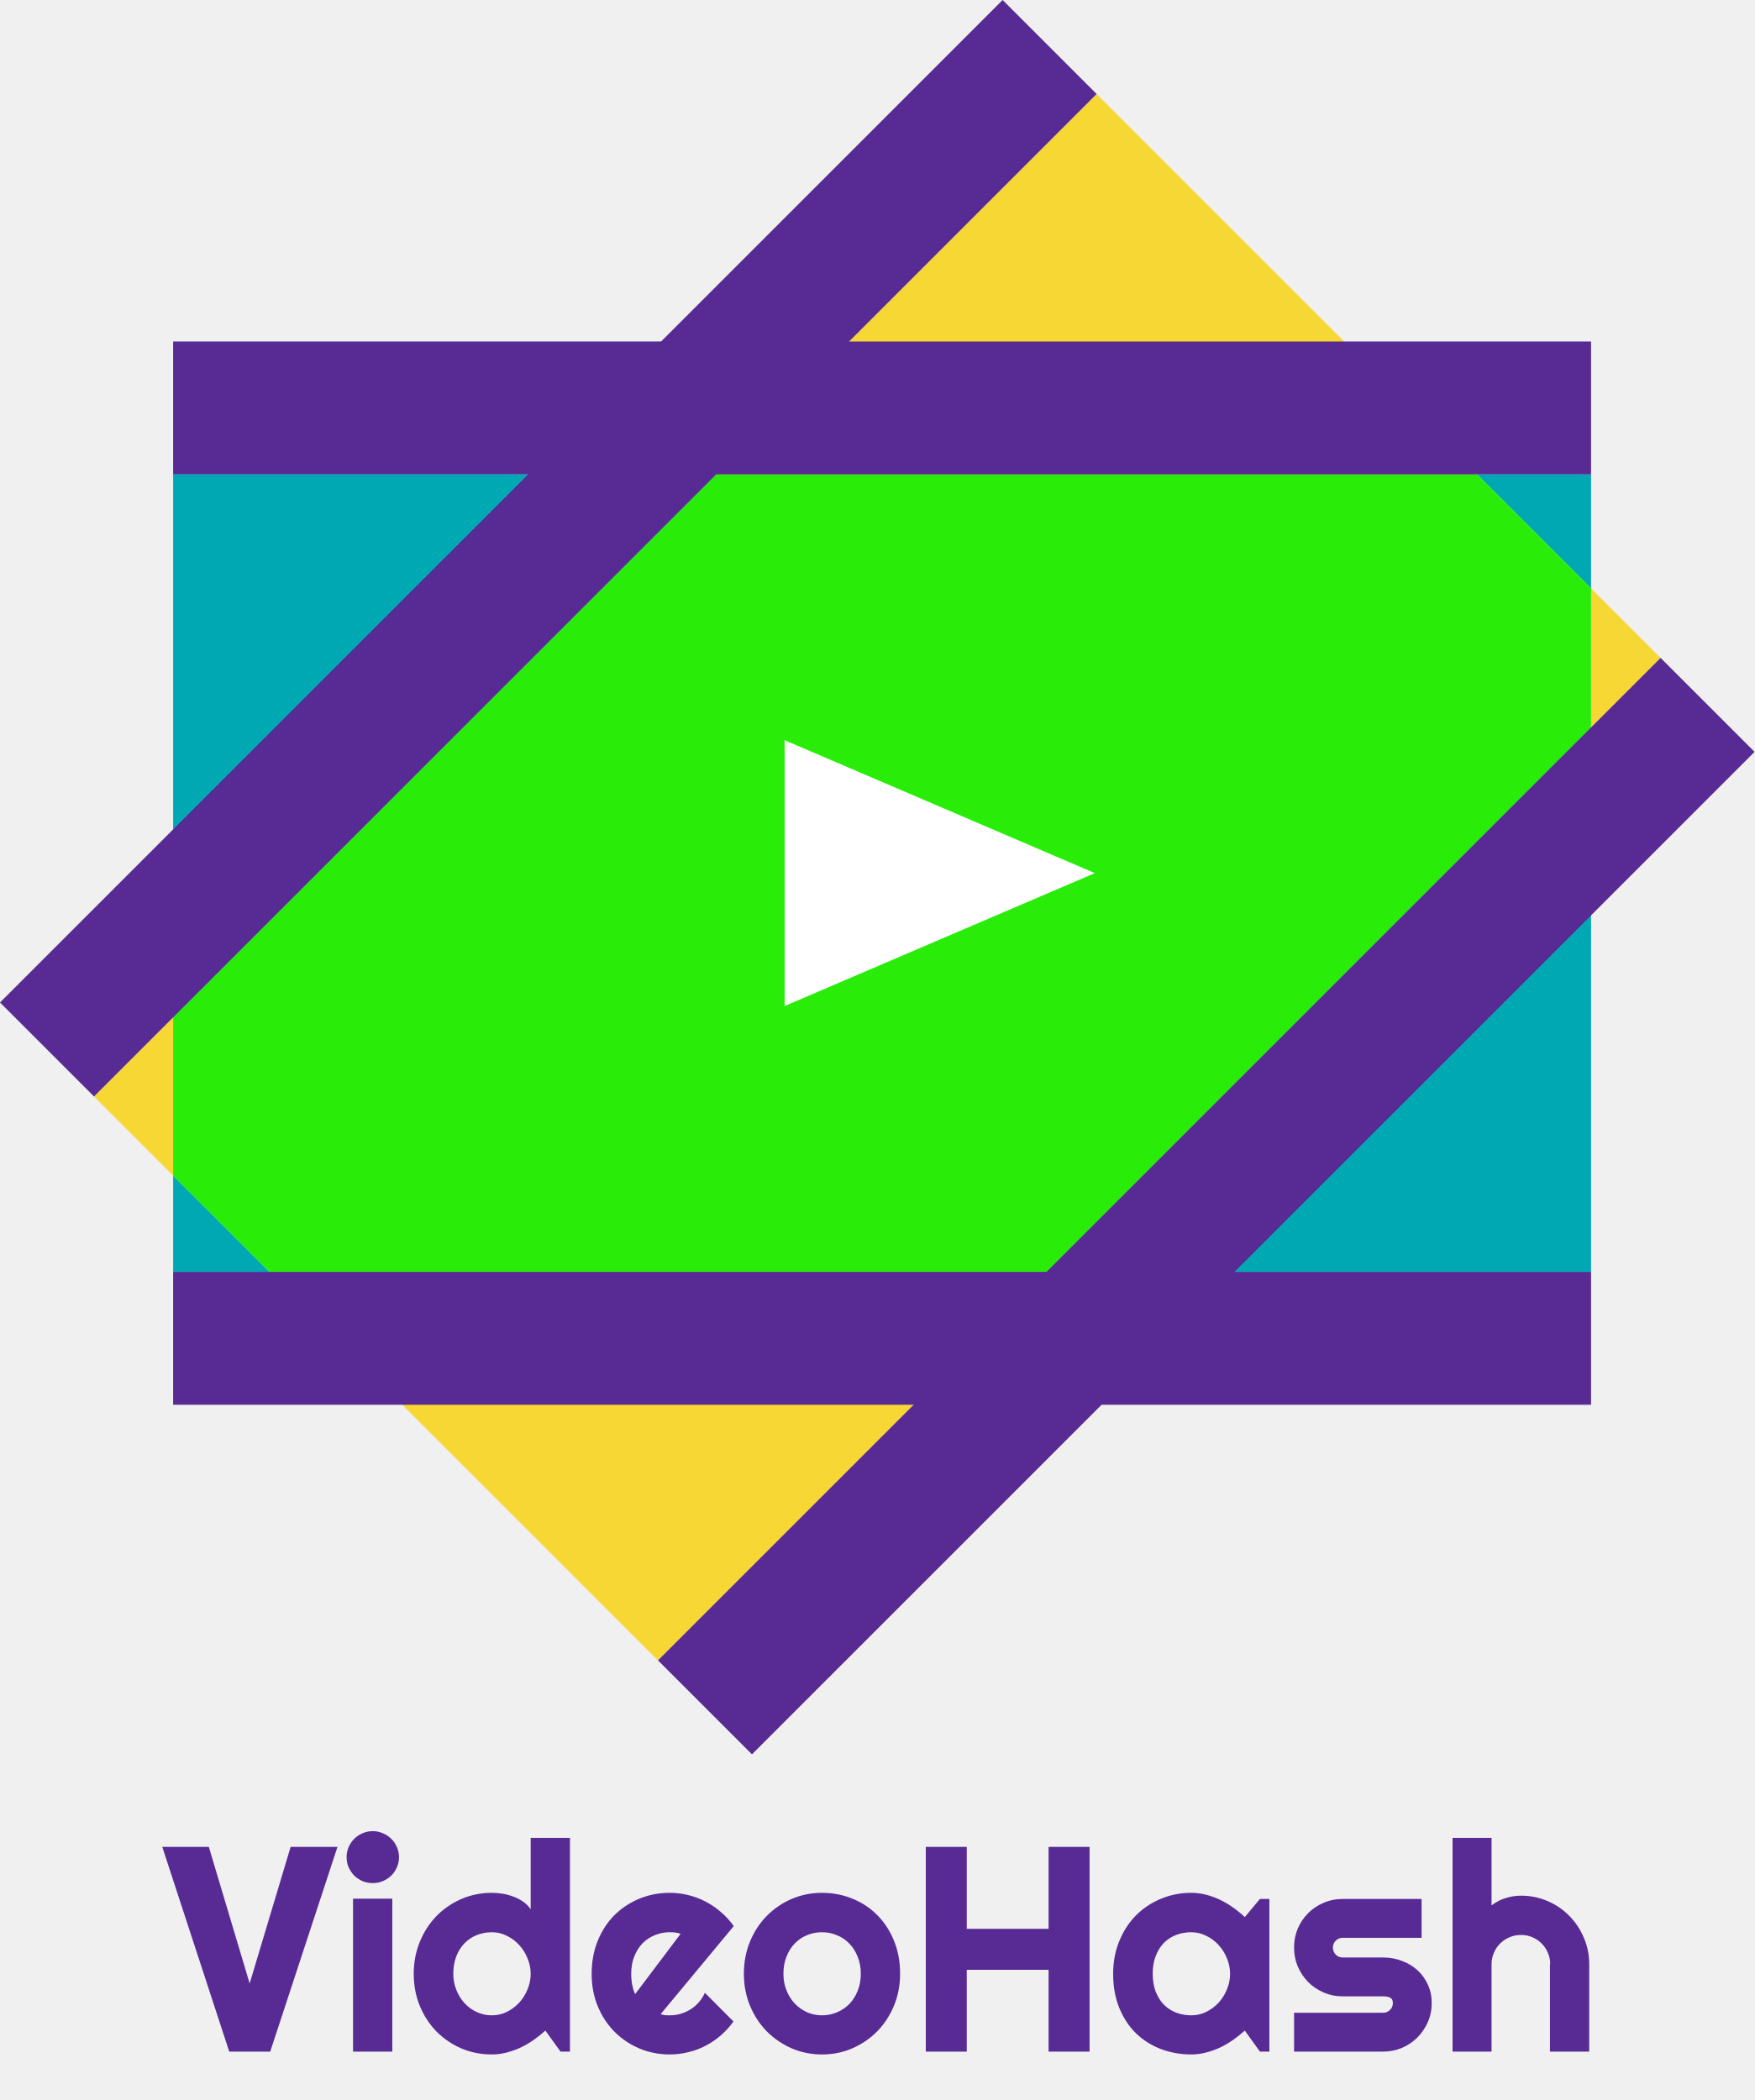
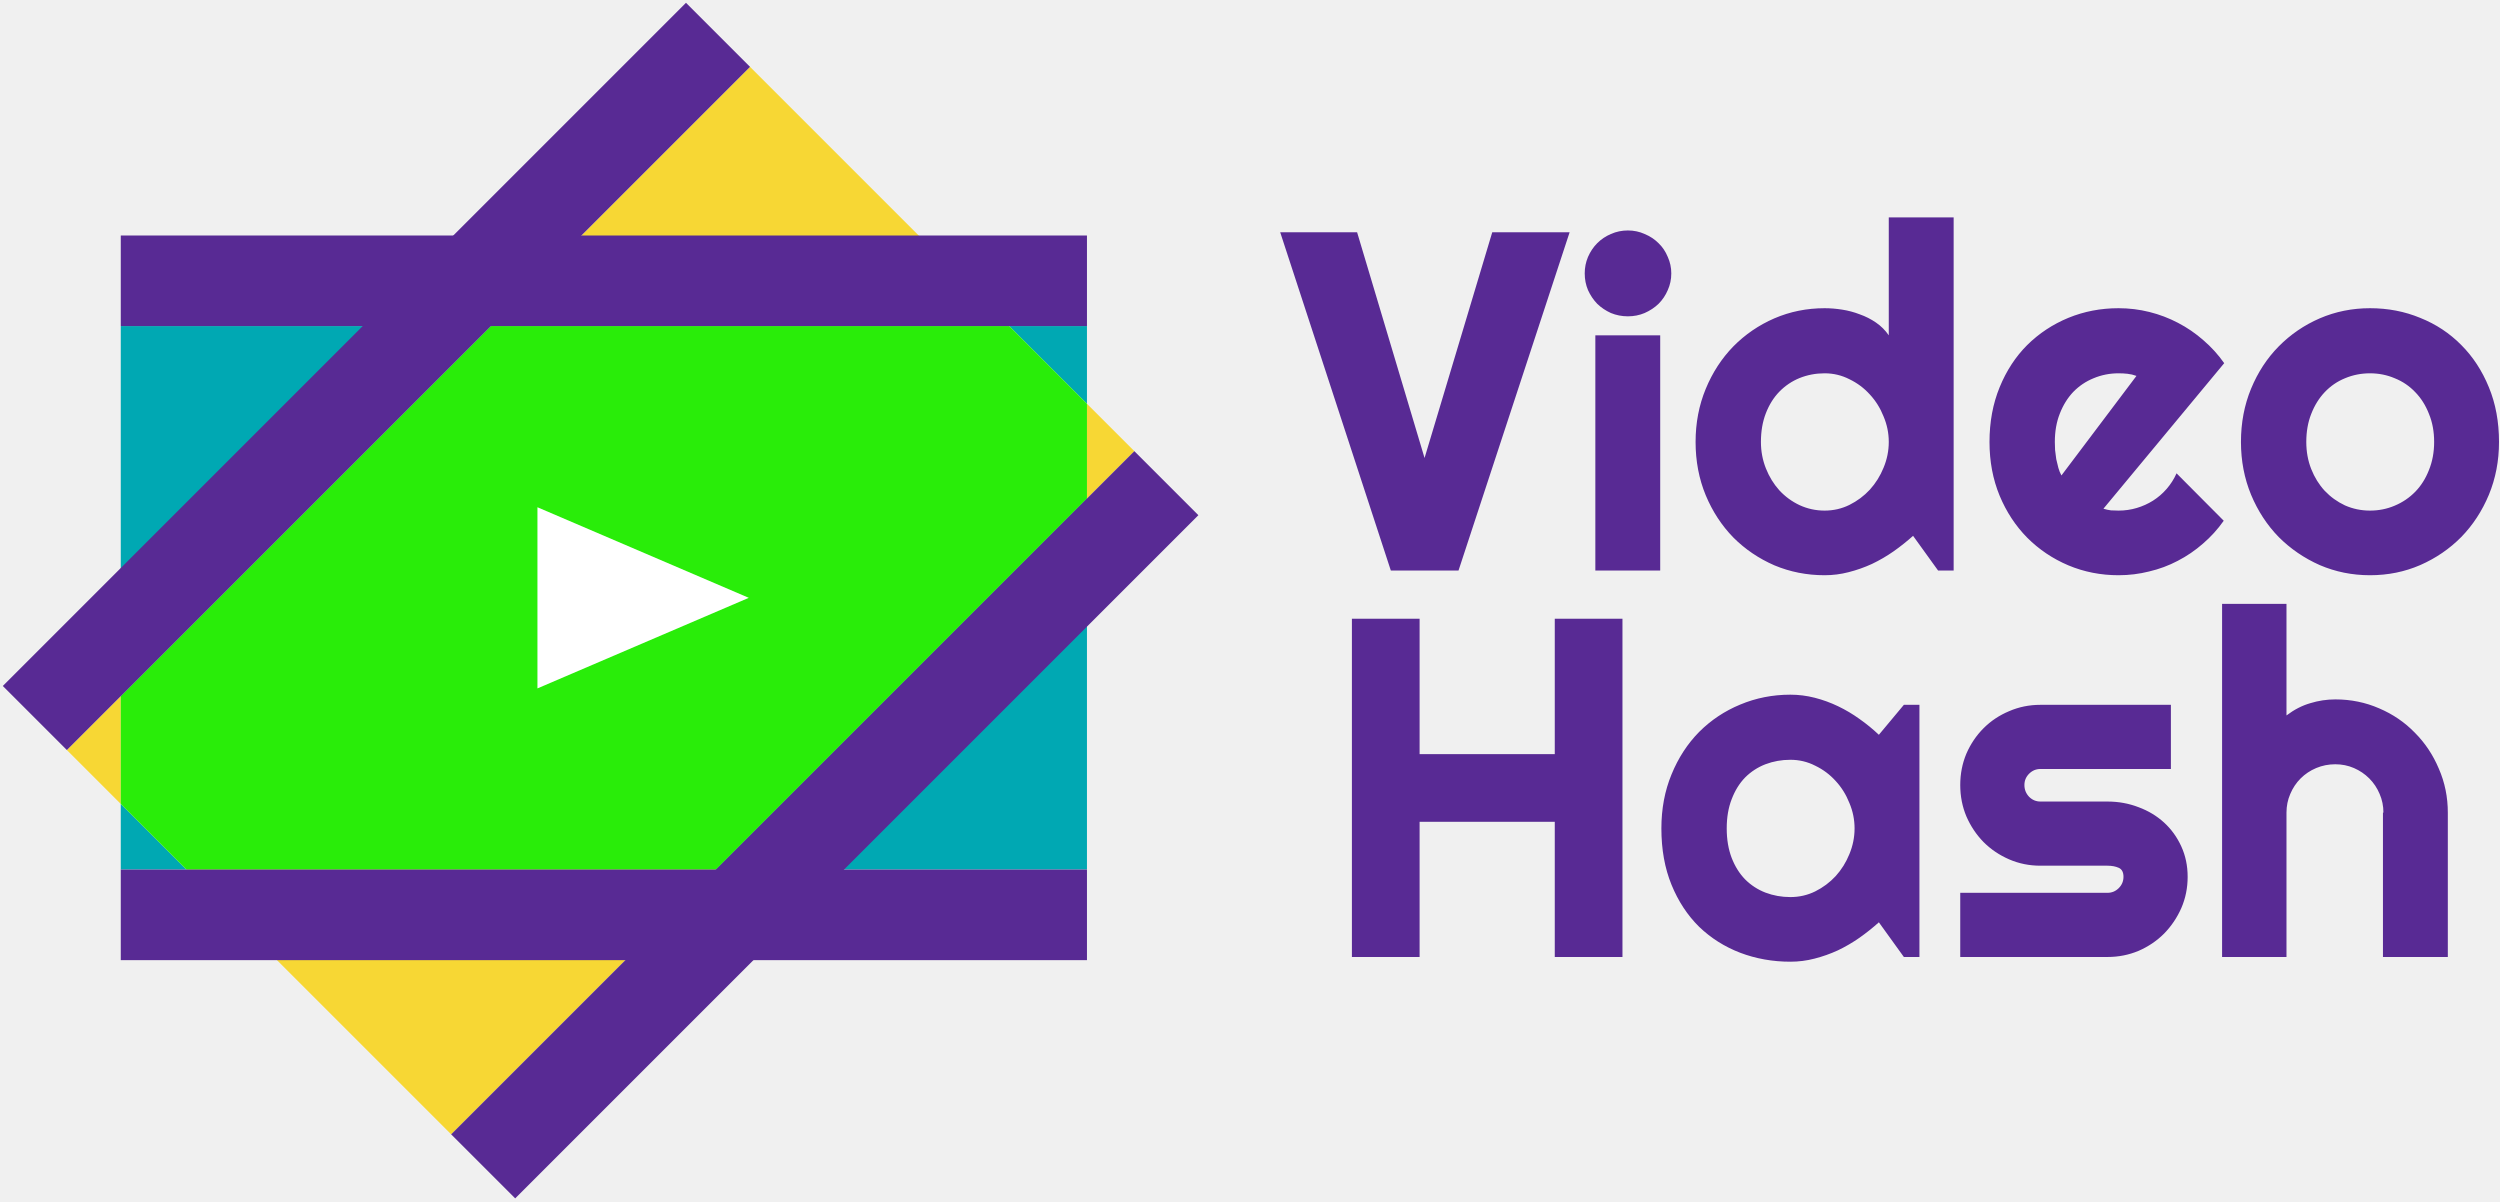
- <svg xmlns="http://www.w3.org/2000/svg" width="198" height="237" viewBox="0 0 198 237" fill="none">
-   <path fill-rule="evenodd" clip-rule="evenodd" d="M19.537 114.816L10.608 123.745L19.537 132.674V114.816ZM80.816 53.537H166.674L123.745 10.608L80.816 53.537ZM179.537 66.4V82.096L187.385 74.248L179.537 66.4ZM118.095 143.537H30.4L74.248 187.385L118.095 143.537Z" fill="#F7D734" />
-   <path fill-rule="evenodd" clip-rule="evenodd" d="M19.537 132.674L30.4 143.537H19.537V132.674ZM19.537 114.816V53.537H80.816L19.537 114.816ZM166.674 53.537L179.537 66.4V53.537H166.674ZM179.537 82.096L118.095 143.537H179.537V82.096Z" fill="#00A8B3" />
-   <path fill-rule="evenodd" clip-rule="evenodd" d="M30.4 143.537L19.537 132.674V114.816L80.816 53.537H166.674L179.537 66.4V82.096L118.095 143.537H30.4Z" fill="#29ED09" />
-   <path d="M179.537 143.537H19.537V158.537H179.537V143.537Z" fill="#582A94" />
-   <path d="M179.537 38.537H19.537V53.537H179.537V38.537Z" fill="#582A94" />
-   <path d="M113.137 0L0 113.137L10.608 123.745L123.745 10.608L113.137 0Z" fill="#582A94" />
-   <path d="M187.385 74.248L74.248 187.385L84.853 197.99L197.989 84.853L187.385 74.248Z" fill="#582A94" />
-   <path d="M123.537 98.537L88.537 113.537V83.537L123.537 98.537Z" fill="white" />
-   <path d="M38.081 208.431L30.492 231.537H25.867L18.31 208.431H23.563L28.172 223.851L32.796 208.431H38.081ZM45.026 209.591C45.026 209.999 44.946 210.38 44.784 210.735C44.634 211.089 44.425 211.401 44.156 211.669C43.887 211.927 43.571 212.137 43.205 212.298C42.851 212.448 42.469 212.523 42.061 212.523C41.653 212.523 41.266 212.448 40.901 212.298C40.547 212.137 40.235 211.927 39.967 211.669C39.709 211.401 39.499 211.089 39.338 210.735C39.188 210.38 39.112 209.999 39.112 209.591C39.112 209.193 39.188 208.817 39.338 208.463C39.499 208.098 39.709 207.786 39.967 207.528C40.235 207.26 40.547 207.05 40.901 206.9C41.266 206.739 41.653 206.658 42.061 206.658C42.469 206.658 42.851 206.739 43.205 206.9C43.571 207.05 43.887 207.26 44.156 207.528C44.425 207.786 44.634 208.098 44.784 208.463C44.946 208.817 45.026 209.193 45.026 209.591ZM44.269 231.537H39.838V214.28H44.269V231.537ZM64.314 231.537H63.25L61.542 229.168C61.123 229.544 60.677 229.899 60.205 230.232C59.743 230.554 59.254 230.839 58.739 231.086C58.223 231.322 57.691 231.51 57.143 231.65C56.606 231.79 56.058 231.859 55.5 231.859C54.286 231.859 53.142 231.634 52.068 231.183C51.004 230.721 50.069 230.087 49.264 229.281C48.469 228.465 47.84 227.503 47.379 226.397C46.917 225.28 46.686 224.066 46.686 222.755C46.686 221.456 46.917 220.247 47.379 219.13C47.84 218.013 48.469 217.046 49.264 216.229C50.069 215.413 51.004 214.774 52.068 214.312C53.142 213.85 54.286 213.619 55.5 213.619C55.886 213.619 56.284 213.651 56.692 213.716C57.111 213.78 57.514 213.888 57.901 214.038C58.298 214.178 58.669 214.366 59.012 214.602C59.356 214.838 59.646 215.128 59.883 215.472V207.415H64.314V231.537ZM59.883 222.755C59.883 222.154 59.764 221.574 59.528 221.015C59.302 220.446 58.991 219.946 58.593 219.517C58.196 219.076 57.729 218.727 57.192 218.469C56.665 218.201 56.101 218.066 55.5 218.066C54.898 218.066 54.329 218.174 53.792 218.389C53.265 218.603 52.803 218.915 52.406 219.323C52.019 219.721 51.713 220.209 51.487 220.79C51.262 221.37 51.149 222.025 51.149 222.755C51.149 223.389 51.262 223.991 51.487 224.56C51.713 225.129 52.019 225.629 52.406 226.059C52.803 226.488 53.265 226.827 53.792 227.074C54.329 227.321 54.898 227.444 55.5 227.444C56.101 227.444 56.665 227.315 57.192 227.058C57.729 226.789 58.196 226.44 58.593 226.01C58.991 225.57 59.302 225.07 59.528 224.512C59.764 223.942 59.883 223.357 59.883 222.755ZM74.546 227.315C74.718 227.369 74.889 227.407 75.061 227.428C75.233 227.439 75.405 227.444 75.577 227.444C76.007 227.444 76.42 227.385 76.818 227.267C77.215 227.149 77.586 226.982 77.929 226.768C78.284 226.542 78.595 226.273 78.864 225.962C79.143 225.64 79.369 225.285 79.541 224.898L82.763 228.137C82.355 228.717 81.882 229.238 81.345 229.7C80.819 230.162 80.244 230.554 79.621 230.876C79.009 231.199 78.359 231.44 77.672 231.602C76.995 231.773 76.297 231.859 75.577 231.859C74.363 231.859 73.219 231.634 72.145 231.183C71.081 230.731 70.147 230.103 69.341 229.297C68.546 228.492 67.918 227.536 67.456 226.429C66.994 225.312 66.763 224.087 66.763 222.755C66.763 221.391 66.994 220.145 67.456 219.017C67.918 217.889 68.546 216.928 69.341 216.133C70.147 215.338 71.081 214.72 72.145 214.28C73.219 213.839 74.363 213.619 75.577 213.619C76.297 213.619 77 213.705 77.688 213.877C78.375 214.049 79.025 214.296 79.637 214.618C80.26 214.94 80.841 215.338 81.378 215.811C81.915 216.272 82.387 216.793 82.796 217.374L74.546 227.315ZM76.802 218.244C76.597 218.168 76.393 218.12 76.189 218.099C75.996 218.077 75.792 218.066 75.577 218.066C74.975 218.066 74.406 218.179 73.869 218.405C73.343 218.62 72.881 218.931 72.483 219.339C72.096 219.748 71.79 220.242 71.565 220.822C71.339 221.391 71.226 222.036 71.226 222.755C71.226 222.916 71.232 223.099 71.242 223.303C71.264 223.507 71.291 223.717 71.323 223.932C71.366 224.136 71.414 224.334 71.468 224.528C71.522 224.721 71.591 224.893 71.677 225.043L76.802 218.244ZM101.568 222.755C101.568 224.044 101.337 225.248 100.875 226.365C100.413 227.471 99.784 228.433 98.989 229.249C98.195 230.055 97.26 230.694 96.186 231.166C95.122 231.628 93.978 231.859 92.754 231.859C91.54 231.859 90.396 231.628 89.322 231.166C88.258 230.694 87.323 230.055 86.518 229.249C85.723 228.433 85.094 227.471 84.632 226.365C84.171 225.248 83.94 224.044 83.94 222.755C83.94 221.445 84.171 220.231 84.632 219.114C85.094 217.997 85.723 217.035 86.518 216.229C87.323 215.413 88.258 214.774 89.322 214.312C90.396 213.85 91.54 213.619 92.754 213.619C93.978 213.619 95.122 213.839 96.186 214.28C97.26 214.709 98.195 215.327 98.989 216.133C99.784 216.928 100.413 217.889 100.875 219.017C101.337 220.134 101.568 221.38 101.568 222.755ZM97.136 222.755C97.136 222.046 97.018 221.407 96.782 220.838C96.556 220.258 96.245 219.764 95.847 219.355C95.45 218.936 94.983 218.62 94.445 218.405C93.919 218.179 93.355 218.066 92.754 218.066C92.152 218.066 91.583 218.179 91.046 218.405C90.519 218.62 90.057 218.936 89.66 219.355C89.273 219.764 88.967 220.258 88.741 220.838C88.516 221.407 88.403 222.046 88.403 222.755C88.403 223.421 88.516 224.039 88.741 224.608C88.967 225.178 89.273 225.672 89.66 226.091C90.057 226.51 90.519 226.843 91.046 227.09C91.583 227.326 92.152 227.444 92.754 227.444C93.355 227.444 93.919 227.332 94.445 227.106C94.983 226.88 95.45 226.563 95.847 226.155C96.245 225.747 96.556 225.253 96.782 224.673C97.018 224.093 97.136 223.454 97.136 222.755ZM109.092 231.537H104.468V208.431H109.092V217.68H118.325V208.431H122.95V231.537H118.325V222.304H109.092V231.537ZM143.237 231.537H142.173L140.465 229.168C140.046 229.544 139.6 229.899 139.128 230.232C138.666 230.554 138.177 230.839 137.661 231.086C137.146 231.322 136.614 231.51 136.066 231.65C135.529 231.79 134.981 231.859 134.423 231.859C133.209 231.859 132.065 231.655 130.99 231.247C129.927 230.839 128.992 230.248 128.187 229.475C127.392 228.69 126.763 227.734 126.301 226.606C125.84 225.478 125.609 224.195 125.609 222.755C125.609 221.413 125.84 220.183 126.301 219.065C126.763 217.937 127.392 216.971 128.187 216.165C128.992 215.359 129.927 214.736 130.99 214.296C132.065 213.845 133.209 213.619 134.423 213.619C134.981 213.619 135.534 213.689 136.082 213.829C136.63 213.968 137.162 214.162 137.677 214.409C138.193 214.656 138.682 214.946 139.144 215.279C139.616 215.612 140.057 215.972 140.465 216.358L142.173 214.312H143.237V231.537ZM138.805 222.755C138.805 222.154 138.687 221.574 138.451 221.015C138.225 220.446 137.914 219.946 137.516 219.517C137.119 219.076 136.652 218.727 136.114 218.469C135.588 218.201 135.024 218.066 134.423 218.066C133.821 218.066 133.252 218.168 132.715 218.373C132.188 218.577 131.726 218.877 131.329 219.275C130.942 219.672 130.636 220.166 130.41 220.757C130.185 221.337 130.072 222.003 130.072 222.755C130.072 223.507 130.185 224.179 130.41 224.77C130.636 225.35 130.942 225.838 131.329 226.236C131.726 226.633 132.188 226.934 132.715 227.138C133.252 227.342 133.821 227.444 134.423 227.444C135.024 227.444 135.588 227.315 136.114 227.058C136.652 226.789 137.119 226.44 137.516 226.01C137.914 225.57 138.225 225.07 138.451 224.512C138.687 223.942 138.805 223.357 138.805 222.755ZM156.079 231.537H146.024V227.154H156.079C156.38 227.154 156.637 227.047 156.852 226.832C157.067 226.617 157.174 226.359 157.174 226.059C157.174 225.747 157.067 225.543 156.852 225.446C156.637 225.35 156.38 225.301 156.079 225.301H151.503C150.74 225.301 150.026 225.156 149.36 224.866C148.694 224.576 148.113 224.184 147.619 223.69C147.125 223.185 146.733 222.6 146.443 221.934C146.164 221.268 146.024 220.553 146.024 219.79C146.024 219.028 146.164 218.313 146.443 217.647C146.733 216.981 147.125 216.401 147.619 215.907C148.113 215.413 148.694 215.026 149.36 214.747C150.026 214.457 150.74 214.312 151.503 214.312H160.413V218.695H151.503C151.202 218.695 150.944 218.802 150.729 219.017C150.514 219.232 150.407 219.49 150.407 219.79C150.407 220.102 150.514 220.371 150.729 220.596C150.944 220.811 151.202 220.918 151.503 220.918H156.079C156.831 220.918 157.54 221.047 158.206 221.305C158.872 221.552 159.452 221.901 159.946 222.353C160.44 222.804 160.832 223.346 161.122 223.98C161.412 224.614 161.557 225.307 161.557 226.059C161.557 226.821 161.412 227.536 161.122 228.202C160.832 228.857 160.44 229.437 159.946 229.942C159.452 230.436 158.872 230.828 158.206 231.118C157.54 231.397 156.831 231.537 156.079 231.537ZM168.309 231.537H163.91V207.415H168.309V215.037C168.835 214.64 169.378 214.36 169.936 214.199C170.495 214.027 171.064 213.941 171.644 213.941C172.708 213.941 173.707 214.145 174.641 214.554C175.576 214.951 176.387 215.504 177.074 216.213C177.773 216.912 178.32 217.733 178.718 218.679C179.126 219.613 179.33 220.612 179.33 221.676V231.537H174.899V221.676H174.931C174.931 221.225 174.845 220.8 174.674 220.403C174.502 219.995 174.265 219.64 173.965 219.339C173.664 219.039 173.315 218.802 172.917 218.63C172.52 218.458 172.095 218.373 171.644 218.373C171.182 218.373 170.747 218.458 170.339 218.63C169.931 218.802 169.576 219.039 169.276 219.339C168.975 219.64 168.738 219.995 168.567 220.403C168.395 220.8 168.309 221.225 168.309 221.676V231.537Z" fill="#582A94" />
+ <svg xmlns="http://www.w3.org/2000/svg" width="414" height="199" viewBox="0 0 414 199" fill="none">
+   <path d="M259.93 38.461L241.531 94.477H230.32L212 38.461H224.735L235.906 75.844L247.117 38.461H259.93ZM276.766 45.273C276.766 46.263 276.57 47.188 276.18 48.047C275.815 48.906 275.307 49.661 274.656 50.312C274.005 50.938 273.237 51.445 272.352 51.836C271.492 52.201 270.568 52.383 269.578 52.383C268.589 52.383 267.651 52.201 266.766 51.836C265.906 51.445 265.151 50.938 264.5 50.312C263.875 49.661 263.367 48.906 262.977 48.047C262.612 47.188 262.43 46.263 262.43 45.273C262.43 44.31 262.612 43.398 262.977 42.539C263.367 41.654 263.875 40.898 264.5 40.273C265.151 39.622 265.906 39.115 266.766 38.75C267.651 38.359 268.589 38.164 269.578 38.164C270.568 38.164 271.492 38.359 272.352 38.75C273.237 39.115 274.005 39.622 274.656 40.273C275.307 40.898 275.815 41.654 276.18 42.539C276.57 43.398 276.766 44.31 276.766 45.273ZM274.93 94.477H264.188V55.531H274.93V94.477ZM323.524 94.477H320.945L316.805 88.734C315.789 89.646 314.708 90.505 313.563 91.312C312.443 92.094 311.258 92.784 310.008 93.383C308.758 93.956 307.469 94.412 306.141 94.75C304.839 95.089 303.511 95.258 302.156 95.258C299.214 95.258 296.44 94.711 293.836 93.617C291.258 92.497 288.992 90.961 287.039 89.008C285.112 87.029 283.589 84.698 282.469 82.016C281.349 79.307 280.789 76.365 280.789 73.188C280.789 70.037 281.349 67.107 282.469 64.398C283.589 61.69 285.112 59.346 287.039 57.367C288.992 55.388 291.258 53.839 293.836 52.719C296.44 51.599 299.214 51.039 302.156 51.039C303.094 51.039 304.057 51.117 305.047 51.273C306.063 51.43 307.039 51.69 307.977 52.055C308.94 52.393 309.839 52.849 310.672 53.422C311.505 53.995 312.208 54.698 312.781 55.531V36H323.524V94.477ZM312.781 73.188C312.781 71.729 312.495 70.323 311.922 68.969C311.375 67.589 310.62 66.378 309.656 65.336C308.693 64.268 307.56 63.422 306.258 62.797C304.982 62.146 303.615 61.82 302.156 61.82C300.698 61.82 299.318 62.081 298.016 62.602C296.74 63.122 295.62 63.878 294.656 64.867C293.719 65.831 292.977 67.016 292.43 68.422C291.883 69.828 291.609 71.417 291.609 73.188C291.609 74.724 291.883 76.182 292.43 77.562C292.977 78.943 293.719 80.154 294.656 81.195C295.62 82.237 296.74 83.057 298.016 83.656C299.318 84.255 300.698 84.555 302.156 84.555C303.615 84.555 304.982 84.242 306.258 83.617C307.56 82.966 308.693 82.12 309.656 81.078C310.62 80.01 311.375 78.799 311.922 77.445C312.495 76.065 312.781 74.646 312.781 73.188ZM348.328 84.242C348.745 84.372 349.162 84.464 349.578 84.516C349.995 84.542 350.412 84.555 350.828 84.555C351.87 84.555 352.873 84.412 353.836 84.125C354.8 83.839 355.698 83.435 356.531 82.914C357.391 82.367 358.146 81.716 358.797 80.961C359.474 80.18 360.021 79.32 360.438 78.383L368.25 86.234C367.261 87.641 366.115 88.904 364.813 90.023C363.537 91.143 362.143 92.094 360.633 92.875C359.149 93.656 357.573 94.242 355.906 94.633C354.266 95.049 352.573 95.258 350.828 95.258C347.886 95.258 345.112 94.711 342.508 93.617C339.93 92.523 337.664 91 335.711 89.047C333.784 87.094 332.261 84.776 331.141 82.094C330.021 79.385 329.461 76.417 329.461 73.188C329.461 69.88 330.021 66.859 331.141 64.125C332.261 61.391 333.784 59.06 335.711 57.133C337.664 55.206 339.93 53.708 342.508 52.641C345.112 51.573 347.886 51.039 350.828 51.039C352.573 51.039 354.279 51.247 355.945 51.664C357.612 52.081 359.188 52.68 360.672 53.461C362.182 54.242 363.589 55.206 364.891 56.352C366.193 57.471 367.339 58.734 368.328 60.141L348.328 84.242ZM353.797 62.25C353.302 62.068 352.807 61.951 352.313 61.898C351.844 61.846 351.349 61.82 350.828 61.82C349.37 61.82 347.99 62.094 346.688 62.641C345.412 63.161 344.292 63.917 343.328 64.906C342.391 65.896 341.649 67.094 341.102 68.5C340.555 69.88 340.281 71.443 340.281 73.188C340.281 73.578 340.294 74.021 340.32 74.516C340.373 75.01 340.438 75.518 340.516 76.039C340.62 76.534 340.737 77.016 340.867 77.484C340.998 77.953 341.167 78.37 341.375 78.734L353.797 62.25ZM413.836 73.188C413.836 76.312 413.276 79.229 412.156 81.938C411.037 84.62 409.513 86.951 407.586 88.93C405.659 90.883 403.393 92.432 400.789 93.578C398.211 94.698 395.438 95.258 392.469 95.258C389.526 95.258 386.753 94.698 384.149 93.578C381.57 92.432 379.305 90.883 377.352 88.93C375.425 86.951 373.901 84.62 372.781 81.938C371.662 79.229 371.102 76.312 371.102 73.188C371.102 70.01 371.662 67.068 372.781 64.359C373.901 61.651 375.425 59.32 377.352 57.367C379.305 55.388 381.57 53.839 384.149 52.719C386.753 51.599 389.526 51.039 392.469 51.039C395.438 51.039 398.211 51.573 400.789 52.641C403.393 53.682 405.659 55.18 407.586 57.133C409.513 59.06 411.037 61.391 412.156 64.125C413.276 66.833 413.836 69.854 413.836 73.188ZM403.094 73.188C403.094 71.469 402.807 69.919 402.235 68.539C401.688 67.133 400.932 65.935 399.969 64.945C399.005 63.93 397.873 63.161 396.57 62.641C395.294 62.094 393.927 61.82 392.469 61.82C391.011 61.82 389.63 62.094 388.328 62.641C387.052 63.161 385.932 63.93 384.969 64.945C384.031 65.935 383.289 67.133 382.742 68.539C382.195 69.919 381.922 71.469 381.922 73.188C381.922 74.802 382.195 76.299 382.742 77.68C383.289 79.06 384.031 80.258 384.969 81.273C385.932 82.289 387.052 83.096 388.328 83.695C389.63 84.268 391.011 84.555 392.469 84.555C393.927 84.555 395.294 84.281 396.57 83.734C397.873 83.188 399.005 82.419 399.969 81.43C400.932 80.44 401.688 79.242 402.235 77.836C402.807 76.43 403.094 74.88 403.094 73.188ZM235.086 158.477H223.875V102.461H235.086V124.883H257.469V102.461H268.68V158.477H257.469V136.094H235.086V158.477ZM317.859 158.477H315.281L311.141 152.735C310.125 153.646 309.044 154.506 307.899 155.313C306.779 156.094 305.594 156.784 304.344 157.383C303.094 157.956 301.805 158.412 300.477 158.75C299.175 159.089 297.846 159.258 296.492 159.258C293.55 159.258 290.776 158.763 288.172 157.774C285.594 156.784 283.328 155.352 281.375 153.477C279.448 151.576 277.925 149.258 276.805 146.524C275.685 143.789 275.125 140.678 275.125 137.188C275.125 133.933 275.685 130.951 276.805 128.243C277.925 125.508 279.448 123.165 281.375 121.211C283.328 119.258 285.594 117.748 288.172 116.68C290.776 115.586 293.55 115.039 296.492 115.039C297.846 115.039 299.188 115.209 300.516 115.547C301.844 115.886 303.133 116.355 304.383 116.954C305.633 117.553 306.818 118.256 307.938 119.063C309.083 119.87 310.151 120.743 311.141 121.68L315.281 116.719H317.859V158.477ZM307.117 137.188C307.117 135.73 306.831 134.323 306.258 132.969C305.711 131.589 304.956 130.378 303.992 129.336C303.029 128.269 301.896 127.422 300.594 126.797C299.318 126.146 297.951 125.821 296.492 125.821C295.034 125.821 293.654 126.068 292.352 126.563C291.076 127.058 289.956 127.787 288.992 128.75C288.055 129.714 287.313 130.912 286.766 132.344C286.219 133.75 285.945 135.365 285.945 137.188C285.945 139.011 286.219 140.638 286.766 142.071C287.313 143.477 288.055 144.662 288.992 145.625C289.956 146.589 291.076 147.318 292.352 147.813C293.654 148.308 295.034 148.555 296.492 148.555C297.951 148.555 299.318 148.243 300.594 147.618C301.896 146.967 303.029 146.12 303.992 145.079C304.956 144.011 305.711 142.8 306.258 141.446C306.831 140.066 307.117 138.646 307.117 137.188ZM348.992 158.477H324.617V147.852H348.992C349.721 147.852 350.346 147.592 350.867 147.071C351.388 146.55 351.649 145.925 351.649 145.196C351.649 144.441 351.388 143.946 350.867 143.711C350.346 143.477 349.721 143.36 348.992 143.36H337.899C336.05 143.36 334.318 143.008 332.703 142.305C331.089 141.602 329.682 140.651 328.485 139.454C327.287 138.23 326.336 136.81 325.633 135.196C324.956 133.581 324.617 131.849 324.617 130C324.617 128.151 324.956 126.42 325.633 124.805C326.336 123.191 327.287 121.784 328.485 120.586C329.682 119.388 331.089 118.451 332.703 117.774C334.318 117.071 336.05 116.719 337.899 116.719H359.5V127.344H337.899C337.169 127.344 336.544 127.605 336.024 128.125C335.503 128.646 335.242 129.271 335.242 130C335.242 130.756 335.503 131.407 336.024 131.954C336.544 132.474 337.169 132.735 337.899 132.735H348.992C350.815 132.735 352.534 133.047 354.149 133.672C355.763 134.271 357.169 135.118 358.367 136.211C359.565 137.305 360.516 138.62 361.219 140.157C361.922 141.693 362.274 143.373 362.274 145.196C362.274 147.045 361.922 148.776 361.219 150.391C360.516 151.98 359.565 153.386 358.367 154.61C357.169 155.808 355.763 156.758 354.149 157.461C352.534 158.138 350.815 158.477 348.992 158.477ZM378.641 158.477H367.977V100H378.641V118.477C379.917 117.513 381.232 116.836 382.586 116.446C383.94 116.029 385.32 115.821 386.727 115.821C389.305 115.821 391.727 116.316 393.992 117.305C396.258 118.269 398.224 119.61 399.891 121.329C401.583 123.021 402.912 125.013 403.875 127.305C404.865 129.571 405.359 131.993 405.359 134.571V158.477H394.617V134.571H394.695C394.695 133.477 394.487 132.448 394.07 131.485C393.654 130.495 393.081 129.636 392.352 128.907C391.623 128.178 390.776 127.605 389.813 127.188C388.849 126.771 387.82 126.563 386.727 126.563C385.607 126.563 384.552 126.771 383.563 127.188C382.573 127.605 381.714 128.178 380.985 128.907C380.255 129.636 379.682 130.495 379.266 131.485C378.849 132.448 378.641 133.477 378.641 134.571V158.477Z" fill="#582A94" />
+   <path fill-rule="evenodd" clip-rule="evenodd" d="M20 115.279L11.071 124.208L20 133.137V115.279ZM81.279 54H167.137L124.208 11.071L81.279 54ZM180 66.863V82.558L187.848 74.711L180 66.863ZM118.558 144H30.863L74.711 187.848L118.558 144Z" fill="#F7D734" />
+   <path fill-rule="evenodd" clip-rule="evenodd" d="M20 133.137L30.863 144H20V133.137ZM20 115.279V54H81.279L20 115.279ZM167.137 54L180 66.863V54H167.137ZM180 82.559L118.558 144H180V82.559Z" fill="#00A8B3" />
+   <path fill-rule="evenodd" clip-rule="evenodd" d="M30.863 144L20 133.137V115.279L81.279 54H167.137L180 66.863V82.559L118.558 144H30.863Z" fill="#29ED09" />
+   <path d="M180 144H20V159H180V144Z" fill="#582A94" />
+   <path d="M180 39H20V54H180V39Z" fill="#582A94" />
+   <path d="M113.6 0.463L0.463 113.6L11.071 124.208L124.208 11.071L113.6 0.463Z" fill="#582A94" />
+   <path d="M187.848 74.711L74.711 187.848L85.315 198.453L198.452 85.316L187.848 74.711Z" fill="#582A94" />
+   <path d="M124 99L89 114V84L124 99Z" fill="white" />
</svg>
